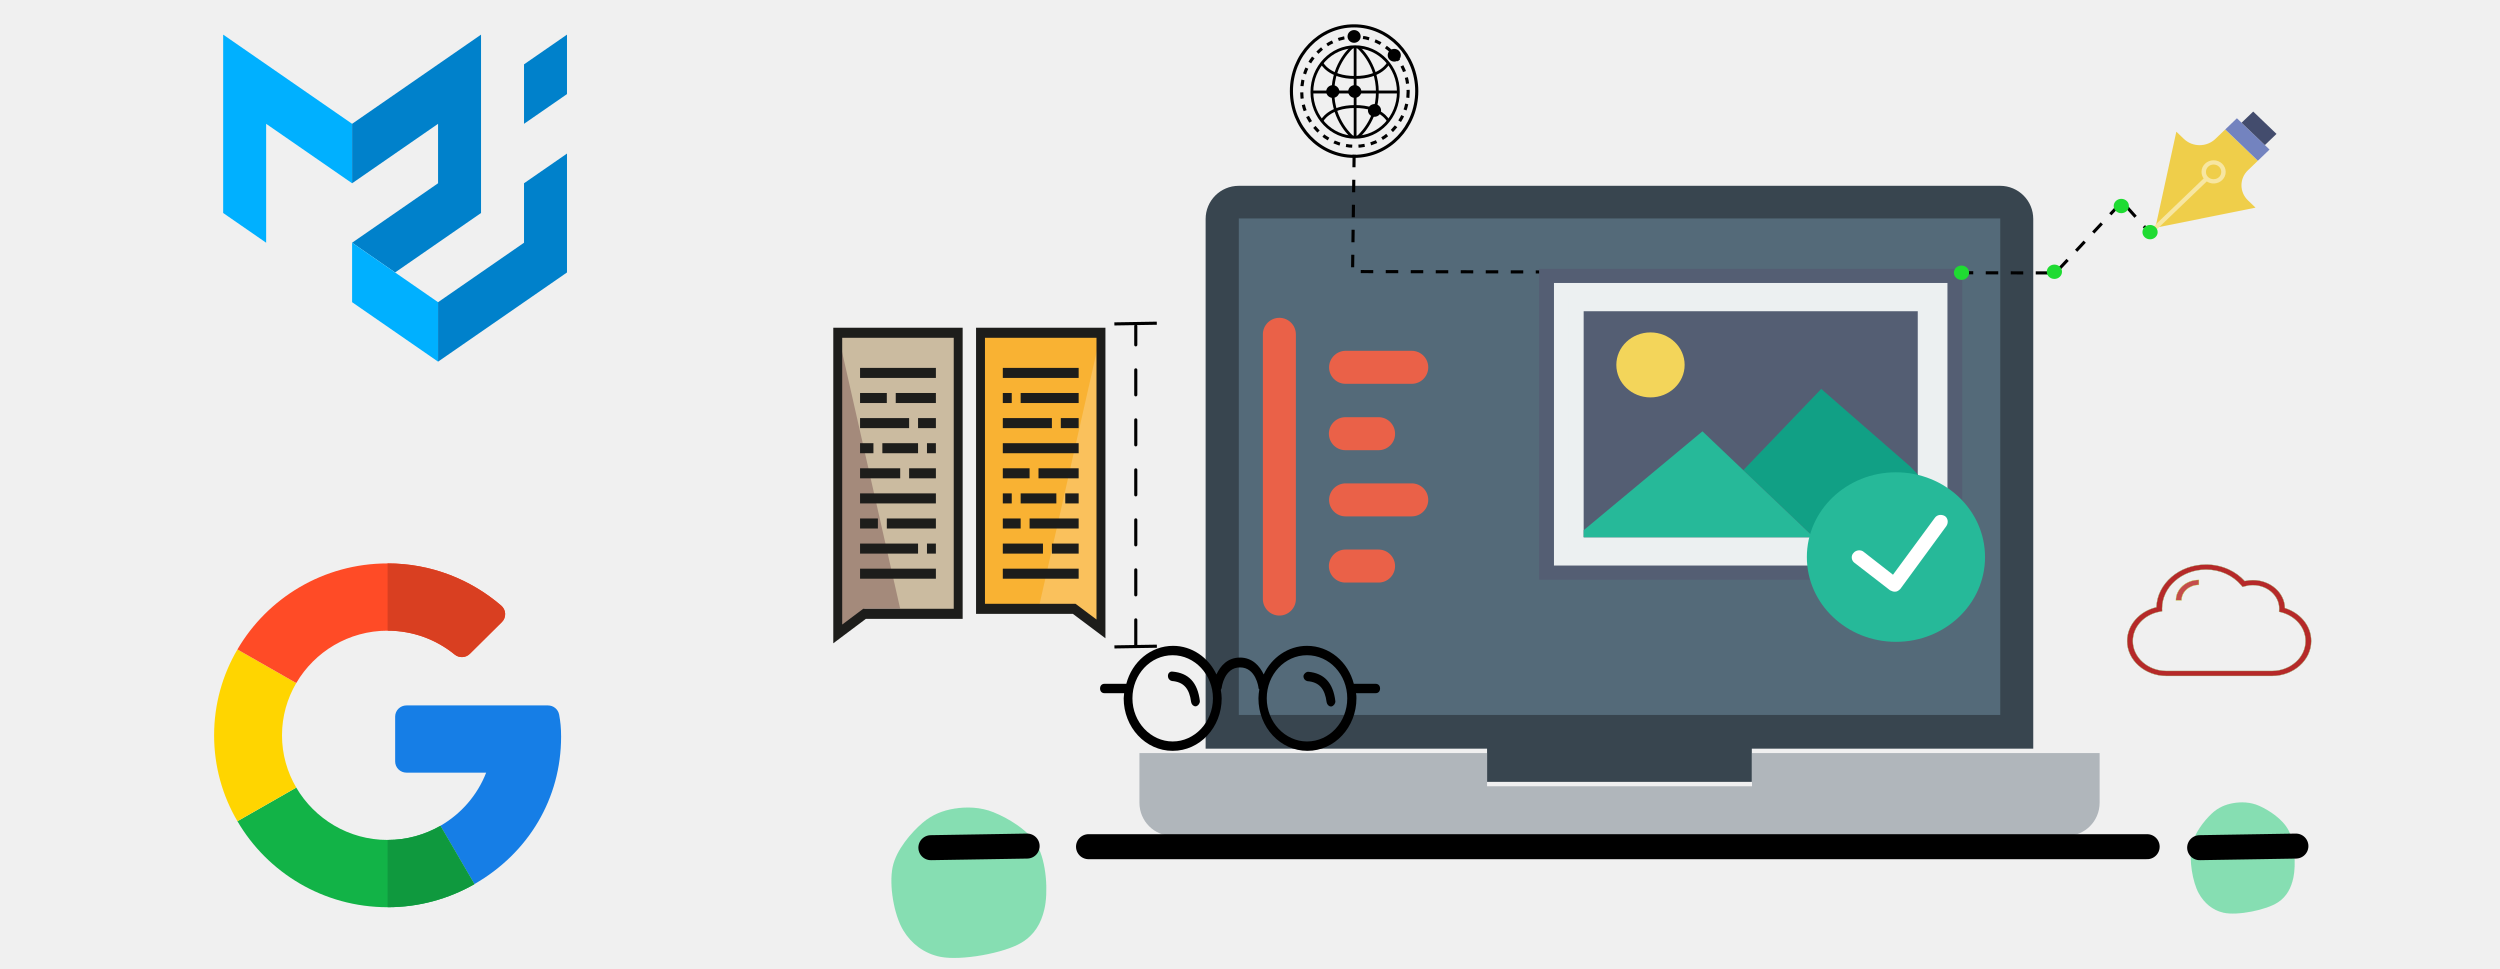
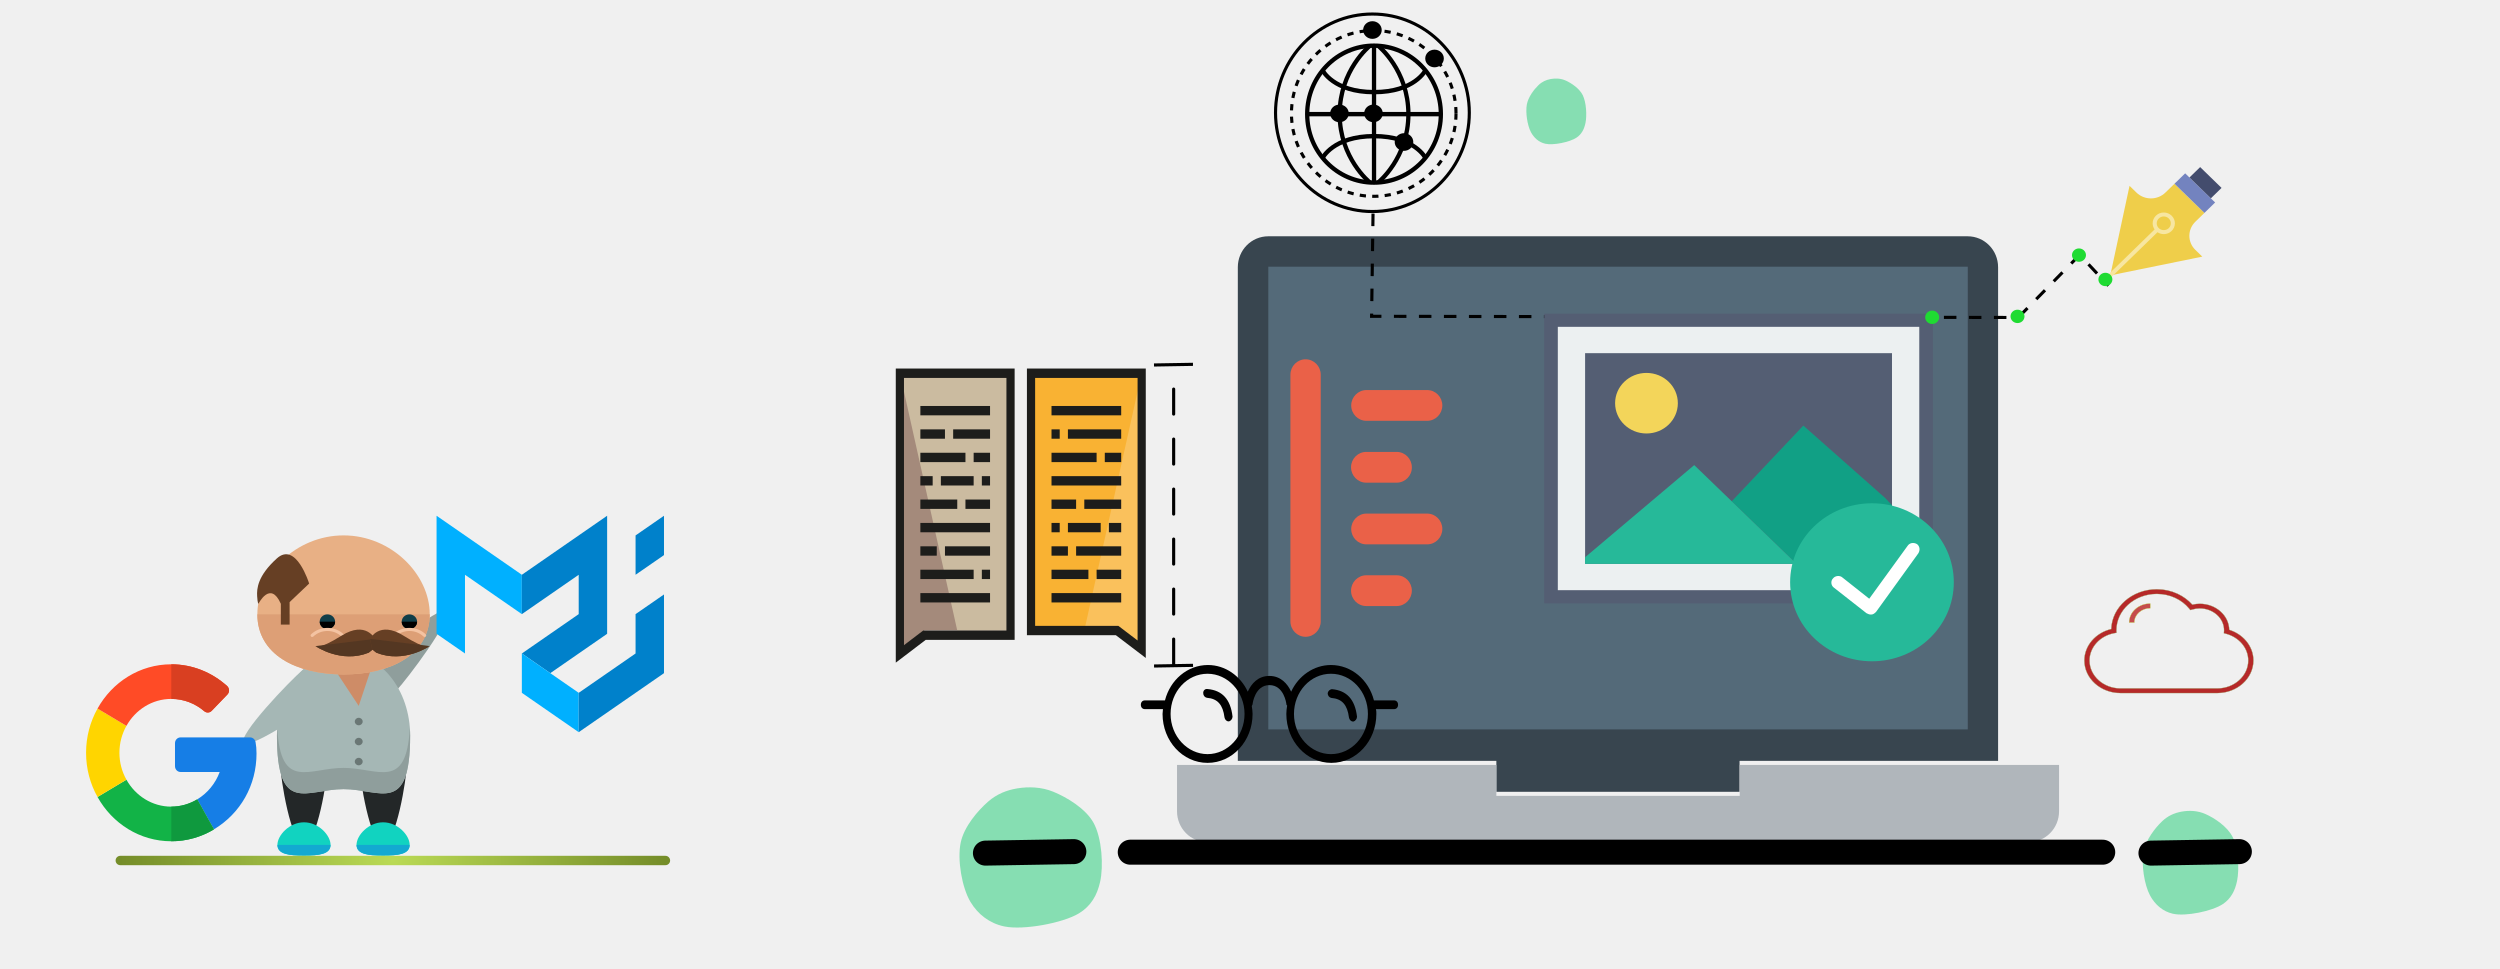
<svg xmlns="http://www.w3.org/2000/svg" width="800" height="310" viewBox="0 0 800 310">
-   <g id="Laptop" transform="matrix(1, 0, 0, 1, -96.28, 3.2)">
+   <defs>
+     <radialGradient gradientUnits="userSpaceOnUse" cx="125.716" cy="276.36" r="87.223" id="gradient-0" gradientTransform="matrix(1, 0, 0, 1, 0, -1)">
+       <stop offset="0" style="stop-color: #bada55" />
+       <stop offset="1" style="stop-color: #758d29" />
+     </radialGradient>
+     <path id="path-0" d="M 52.771 105.984 C 51.53 84.309 41.081 99.146 32.285 104.743 C 25.053 114.969 28.201 116.82 38.493 109.709 C 59.148 95.439 64.548 88.417 78.224 72.461 C 81.762 63.522 90.763 39.312 82.57 55.699 C 75.389 76.687 69.788 90.319 65.808 102.26 C 64.567 109.114 61.463 113.475 61.463 118.4 C 73.367 109.843 83.34 99.712 94.986 91.706 C 95.626 91.266 104.068 84.256 104.919 84.256 C 109.322 83.015 112.643 79.911 116.714 79.911 C 124.703 76.847 133.611 74.944 139.063 74.944 C 143.155 72.714 147.16 73.703 150.237 73.703 C 158.291 73.703 168.546 74.944 172.586 74.944 C 172.586 96.904 159.219 104.842 140.925 110.33 C 129.156 111.875 99.023 118.095 96.227 111.572 C 93.958 106.277 94.365 99.115 94.365 93.568 C 103.022 81.186 110.444 76.147 119.197 72.461 C 123.179 70.784 129.681 64.872 131.613 68.736 C 133.729 72.969 130.042 70.523 131.613 76.807 C 121.253 91.607 117.356 96.215 108.643 100.397 C 96.002 106.465 91.723 102.768 100.573 91.706 C 113.687 89.843 105.926 107.012 106.781 107.226 C 107.584 107.427 109.264 106.398 109.264 107.226 C 141.536 91.378 165.598 80.611 188.106 69.357 C 201.332 60.126 209.797 49.519 219.767 42.042 C 224.72 38.944 212.972 44.198 211.076 45.146 C 204.619 48.374 198.435 52.165 191.831 55.079 C 175.554 62.26 157.153 66.621 141.546 74.944 C 120.946 81.453 108.565 89.41 98.711 97.293 C 90.305 104.017 100.216 95.122 90.019 102.26 C 88.821 103.099 85.463 105.182 86.915 105.364 C 88.763 105.595 93.819 104.047 92.503 105.364 C 121.953 97.724 147.319 88.014 171.965 84.877 C 177.251 84.204 207.351 78.799 207.351 87.981 C 186.019 111.89 155.022 125.251 129.13 128.333 C 115.664 129.936 99.331 126.588 99.331 108.468 C 99.331 90.121 126.054 78.584 119.197 99.156 C 115.94 108.925 113.95 105.198 109.264 112.813 C 89.255 127.18 55.843 145.585 36.631 129.575 C 27.608 122.056 29.181 105.672 29.181 95.431 C 29.181 74.448 46.255 54.145 58.979 41.421 C 81.607 26.727 94.039 22.797 117.335 22.797 C 147.855 28.94 170.705 32.088 165.136 51.975 C 161 66.748 159.58 57.053 152.099 73.082 C 128.536 88.924 115.86 91.706 98.711 91.706 C 91.305 91.706 78.937 92.21 73.258 85.498 C 64.672 75.351 78.224 62.765 78.224 55.079 C 89.504 48.342 108.744 36.838 110.506 54.458 C 110.876 58.164 112.081 62.257 110.506 65.632 C 109.576 67.626 106.16 68.399 106.16 70.599 C 87.547 78.82 99.475 61.84 104.298 58.803 C 115.818 51.55 126.409 48.871 139.683 48.871 C 144.377 52.323 141.024 57.452 137.821 60.045 C 131.572 65.103 122.519 67.093 114.851 68.115 C 113.401 68.309 110.969 70.124 110.506 68.736 C 109.831 66.713 109.414 59.081 109.264 58.183 C 115.455 45.925 130.929 27.243 127.888 47.008 C 127.4 50.183 127.117 53.602 125.405 56.32 C 115.648 71.817 103.895 73.169 88.157 79.29 C 66.82 80.531 52.688 82.149 47.184 76.186 C 36.339 64.437 52.315 44.525 63.946 44.525 C 74.695 57.235 85.115 79.679 70.775 87.981 C 61.294 93.47 48.75 89.223 38.493 89.223 C 38.493 63.6 75.686 39.091 95.607 47.629 C 97.661 48.51 96.941 54.736 97.469 56.32 C 89.436 75.024 81.507 77.298 66.429 78.669 C 59.821 79.27 50.125 83.025 46.563 77.427 C 39.338 66.073 49.357 52.844 52.771 43.283 C 60.428 37.489 63.075 35.959 65.808 34.592 C 87.21 23.891 71.668 38.796 60.842 41.421 C 45.106 45.236 55.657 41.301 44.08 42.663 C 42.839 14.22 95.653 26.744 111.747 32.109 L 117.955 34.592 C 129.239 37.669 140.875 45.512 152.099 47.008 C 154.727 47.359 162.653 45.786 162.653 50.733" style="fill: none;" />
+   </defs>
+   <g id="Laptop" transform="matrix(0.918614, 0, 0, 0.931954, -46.7427, 23.17926)" style="">
    <path style="fill: #38454f" d="M 646.4 288.8 v 17.7 h 141.2 V 288.8 H 937.7 V 6.3 c 0 -9.8 -7.9 -17.7 -17.7 -17.7 H 514 c -9.8 0 -17.7 7.9 -17.7 17.7 V 288.8 H 646.4 z" transform="matrix(0.6,0,0,0.6,184.3,63.1)" />
    <polygon style="fill: #546a79" points="514,275.3 920.1,275.3 920.1,10.5 514,10.5" transform="matrix(0.6,0,0,0.6,184.3,60.4)" />
    <g transform="matrix(0.6,0,0,0.6,146.4,60.4)">
      <path style="fill: #ea6148" d="M 598.8 222.3 c -4.9 0 -8.8 -4 -8.8 -8.8 V 72.3 c 0 -4.9 4 -8.8 8.8 -8.8 c 4.9 0 8.8 4 8.8 8.8 v 141.2 C 607.6 218.4 603.6 222.3 598.8 222.3" />
      <path style="fill: #ea6148" d="M 669.4 98.7 h -35.3 c -4.9 0 -8.8 -4 -8.8 -8.8 s 4 -8.8 8.8 -8.8 h 35.3 c 4.9 0 8.8 4 8.8 8.8 S 674.3 98.7 669.4 98.7" />
      <path style="fill: #ea6148" d="M 651.7 134.1 h -17.7 c -4.9 0 -8.8 -4 -8.8 -8.8 c 0 -4.9 4 -8.8 8.8 -8.8 h 17.7 c 4.9 0 8.8 4 8.8 8.8 C 660.6 130.1 656.6 134.1 651.7 134.1" />
      <path style="fill: #ea6148" d="M 669.4 169.4 h -35.3 c -4.9 0 -8.8 -4 -8.8 -8.8 s 4 -8.8 8.8 -8.8 h 35.3 c 4.9 0 8.8 4 8.8 8.8 S 674.3 169.4 669.4 169.4" />
      <path style="fill: #ea6148" d="M 651.7 204.7 h -17.7 c -4.9 0 -8.8 -4 -8.8 -8.8 s 4 -8.8 8.8 -8.8 h 17.7 c 4.9 0 8.8 4 8.8 8.8 S 656.6 204.7 651.7 204.7" />
    </g>
    <path style="fill: #b0b6bb" d="M 787.7 211.3 v 17.7 H 646.4 V 211.3 H 461 v 26.5 c 0 9.8 7.9 17.7 17.7 17.7 h 476.7 c 9.8 0 17.7 -7.9 17.7 -17.7 V 211.3 H 787.7 z" transform="matrix(0.6,0,0,0.6,184.3,111)" />
  </g>
-   <g id="Glasses" transform="matrix(1, 0, 0, 1, -111, 1.92)">
+   <g id="Glasses" transform="matrix(0.918614, 0, 0, 0.931954, -60.2647, 21.98636)" style="">
    <path transform="matrix(1.4,0,0,1.5,-188.7,-114.4)" d="M 513.1 218.3 c -0.5 0 -1 0.4 -1.1 0.9 c 0 0.6 0.4 1 0.9 1.1 c 2.7 0.2 4 1.6 4.4 4.5 c 0.1 0.5 0.5 0.9 1 0.9 c 0 0 0.1 0 0.1 0 c 0.5 -0.1 0.9 -0.6 0.9 -1.1 C 518.8 220.6 516.7 218.6 513.1 218.3 z" />
    <path transform="matrix(1.4,0,0,1.5,-176.2,-114.3)" d="M 473.2 218.2 C 472.6 218.1 472.1 218.5 472.1 219.1 c 0 0.6 0.4 1 0.9 1.1 c 2.7 0.2 4 1.6 4.4 4.5 c 0.1 0.5 0.5 0.9 1 0.9 c 0 0 0.1 0 0.1 0 c 0.5 -0.1 0.9 -0.6 0.9 -1.1 C 478.9 220.5 476.8 218.5 473.2 218.2 z" />
    <path transform="matrix(1.4,0,0,1.5,-181.4,-115.5)" d="M 523.3 221.6 h -5 c -1.3 -4.7 -5.6 -8.1 -10.7 -8.1 c -4.3 0 -8.1 2.5 -9.9 6.1 c -0.9 -1.8 -2.6 -3.6 -5.4 -3.6 c -2.9 0 -4.5 1.8 -5.4 3.6 c -1.8 -3.6 -5.6 -6.1 -9.9 -6.1 c -5.1 0 -9.4 3.4 -10.7 8.1 H 461.3 c -0.6 0 -1 0.4 -1 1 s 0.4 1 1 1 h 4.5 c 0 0.4 -0.1 0.7 -0.1 1.1 c 0 6.2 5 11.2 11.2 11.2 c 6.2 0 11.2 -5 11.2 -11.2 c 0 -0.6 -0.1 -1.2 -0.2 -1.8 c 0.1 -0.1 0.1 -0.3 0.2 -0.4 c 0 -0.2 0.6 -4.4 4.2 -4.4 c 3.6 0 4.2 4.2 4.2 4.3 c 0 0.2 0.1 0.3 0.2 0.4 c -0.1 0.6 -0.2 1.2 -0.2 1.9 c 0 6.2 5 11.2 11.2 11.2 s 11.2 -5 11.2 -11.2 c 0 -0.4 0 -0.7 -0.1 -1.1 H 523.3 c 0.6 0 1 -0.4 1 -1 S 523.9 221.6 523.3 221.6 z M 476.9 233.9 c -5 0 -9.2 -4.1 -9.2 -9.2 s 4.1 -9.2 9.2 -9.2 c 5 0 9.2 4.1 9.2 9.2 S 481.9 233.9 476.9 233.9 z M 507.6 233.9 c -5 0 -9.2 -4.1 -9.2 -9.2 s 4.1 -9.2 9.2 -9.2 s 9.2 4.1 9.2 9.2 S 512.7 233.9 507.6 233.9 z" />
  </g>
-   <polyline style="stroke: rgb(0, 0, 0); fill: none; stroke-dasharray: 4;" points="433.319 49.525 433.319 49.525 432.822 86.904 657.72 87.343 679.076 64.542 689.083 75.761" />
-   <g id="Image" transform="matrix(1.484862, 0, 0, 1.507058, -439.738, -115.2388)" style="">
+   <polyline style="stroke: rgb(0, 0, 0); fill: none; stroke-dasharray: 4;" points="439.37 68.358 439.37 68.358 438.912 101.211 645.845 101.597 665.495 81.556 674.703 91.417" />
+   <g id="Image" transform="matrix(1.364016, 0, 0, 1.404509, -362.2482, -87.20029)" style="">
    <g transform="matrix(1.6,0,0,1.5,-400,-88.9)">
      <g>
        <rect x="643.4" y="149.3" style="fill: #ecf0f1" width="55" height="42" />
        <path style="fill: #545e73" d="M 699.4 192.3 H 642.4 v -44 h 57 V 192.3 z M 644.4 190.3 h 53 v -40 H 644.4 V 190.3 z" />
      </g>
      <g>
        <rect x="647.4" y="153.3" style="fill: #545e73" width="47" height="34" />
        <path style="fill: #ecf0f1" d="M 695.4 188.3 H 646.4 v -36 h 49 V 188.3 z M 648.4 186.3 h 45 v -32 H 648.4 V 186.3 z" />
      </g>
      <circle style="fill: #f3d55a" cx="657.4" cy="161.9" r="4.6" />
      <polygon style="fill: #11a085" points="693.4,177.4 692.4,176.3 680.4,165.3 669.9,176.8 675.4,182.3 679.4,186.3 693.4,186.3" />
      <polygon style="fill: #26b999" points="648.4,186.3 679.4,186.3 675.4,182.3 664.4,171.3 648.4,185.3" />
    </g>
    <g transform="matrix(1.6,0,0,1.5,-413.5,-100.6)">
      <circle style="fill: #26b999" cx="698.9" cy="196.9" r="12" />
      <path style="fill: #ffffff" d="M 705.5 191.1 c -0.5 -0.3 -1.1 -0.2 -1.4 0.3 l -5.6 8 l -3.9 -3.2 c -0.4 -0.4 -1.1 -0.3 -1.4 0.1 c -0.4 0.4 -0.3 1.1 0.1 1.4 l 4.8 3.9 c 0.2 0.1 0.4 0.2 0.6 0.2 c 0 0 0.1 0 0.1 0 c 0.3 0 0.5 -0.2 0.7 -0.4 l 6.2 -8.9 C 706 192 705.9 191.4 705.5 191.1 z" />
    </g>
  </g>
-   <g id="MUI" style="" transform="matrix(0.429787, 0, 0, 0.514943, 71.41247, 11.07878)">
-     <polygon fill="#00B0FF" points="0 110.848 0 0 96 55.424 96 92.373 32 55.424 32 129.323" />
-     <polygon fill="#0081CB" points="96 55.424 192 0 192 110.848 128 147.797 96 129.323 160 92.373 160 55.424 96 92.373" />
-     <polygon fill="#00B0FF" points="96 129.323 96 166.272 160 203.221 160 166.272" />
-     <path d="M160,203.221 L256,147.797 L256,73.899 L224,92.373 L224,129.323 L160,166.272 L160,203.221 Z M224,55.424 L224,18.475 L256,5.68434189e-14 L256,36.949 L224,55.424 Z" fill="#0081CB" />
-   </g>
-   <g id="Google" style="" transform="matrix(0.216871, 0, 0, 0.214881, 68.51393, 180.2926)">
-     <path style="fill:#167EE6;" d="M492.668,211.489l-208.84-0.01c-9.222,0-16.697,7.474-16.697,16.696v66.715 c0,9.22,7.475,16.696,16.696,16.696h117.606c-12.878,33.421-36.914,61.41-67.58,79.194L384,477.589 c80.442-46.523,128-128.152,128-219.53c0-13.011-0.959-22.312-2.877-32.785C507.665,217.317,500.757,211.489,492.668,211.489z" />
-     <path style="fill:#12B347;" d="M256,411.826c-57.554,0-107.798-31.446-134.783-77.979l-86.806,50.034 C78.586,460.443,161.34,512,256,512c46.437,0,90.254-12.503,128-34.292v-0.119l-50.147-86.81 C310.915,404.083,284.371,411.826,256,411.826z" />
-     <path style="fill:#0F993E;" d="M384,477.708v-0.119l-50.147-86.81c-22.938,13.303-49.48,21.047-77.853,21.047V512 C302.437,512,346.256,499.497,384,477.708z" />
-     <path style="fill:#FFD500;" d="M100.174,256c0-28.369,7.742-54.91,21.043-77.847l-86.806-50.034C12.502,165.746,0,209.444,0,256 s12.502,90.254,34.411,127.881l86.806-50.034C107.916,310.91,100.174,284.369,100.174,256z" />
-     <path style="fill:#FF4B26;" d="M256,100.174c37.531,0,72.005,13.336,98.932,35.519c6.643,5.472,16.298,5.077,22.383-1.008 l47.27-47.27c6.904-6.904,6.412-18.205-0.963-24.603C378.507,23.673,319.807,0,256,0C161.34,0,78.586,51.557,34.411,128.119 l86.806,50.034C148.202,131.62,198.446,100.174,256,100.174z" />
-     <path style="fill:#D93F21;" d="M354.932,135.693c6.643,5.472,16.299,5.077,22.383-1.008l47.27-47.27 c6.903-6.904,6.411-18.205-0.963-24.603C378.507,23.672,319.807,0,256,0v100.174C293.53,100.174,328.005,113.51,354.932,135.693z" />
-   </g>
-   <g id="world" transform="matrix(0.444597, 0, 0, 0.465175, 419.4132, 14.55438)" style="">
+   <g id="world" transform="matrix(0.687353, 0, 0, 0.704073, 417.6923, 13.99214)" style="">
    <path fill="none" stroke="#000000" stroke-width="2" stroke-miterlimit="10" d="M32.001,0.887c17.184,0,31.113,13.929,31.112,31.113 C63.114,49.185,49.184,63.115,32,63.113C14.815,63.114,0.887,49.185,0.888,32.001C0.885,14.816,14.815,0.887,32.001,0.887z" />
    <line fill="none" stroke="#000000" stroke-width="2" stroke-miterlimit="10" x1="32" y1="1" x2="32" y2="63" />
    <line fill="none" stroke="#000000" stroke-width="2" stroke-miterlimit="10" x1="63" y1="32" x2="1" y2="32" />
    <path fill="none" stroke="#000000" stroke-width="2" stroke-miterlimit="10" d="M30,1c0,0-14,11-14,31s14,31,14,31" />
    <path fill="none" stroke="#000000" stroke-width="2" stroke-miterlimit="10" d="M34,1c0,0,14,11,14,31S34,63,34,63" />
    <path fill="none" stroke="#000000" stroke-width="2" stroke-miterlimit="10" d="M8,12c0,0,5,10,24,10s24-10,24-10" />
    <path fill="none" stroke="#000000" stroke-width="2" stroke-miterlimit="10" d="M8,52c0,0,5-10,24-10s24,10,24,10" />
  </g>
-   <g id="cloud" style="" transform="matrix(0.115, 0, 0, 0.102025, 680.6985, 172.3624)">
+   <g id="cloud" style="" transform="matrix(0.105641, 0, 0, 0.095083, 667.0009, 180.8309)">
    <path d="M489.579,254.766c-12.942-16.932-30.829-29.887-50.839-36.933c-0.828-48.454-40.501-87.618-89.148-87.618 c-7.618,0-15.213,0.993-22.647,2.958c-12.102-15.076-27.37-27.615-44.441-36.457c-19.642-10.173-40.881-15.331-63.127-15.331 c-74.705,0-135.736,59.676-137.931,133.859C33.885,227.82,0,271.349,0,321.107c0,60.383,49.125,109.508,109.508,109.508h292.983 C462.875,430.615,512,381.49,512,321.107C512,296.896,504.246,273.956,489.579,254.766z M402.491,415.061H109.508 c-51.806,0-93.953-42.147-93.953-93.953c0-44.549,31.647-83.274,75.248-92.079l6.342-1.281l-0.106-6.47 c-0.008-0.465-0.036-0.923-0.069-1.38c-0.012-0.173-0.031-0.344-0.031-0.52c0-67.512,54.925-122.437,122.436-122.437 c39.135,0,75.005,18.162,98.411,49.828l3.349,4.53l5.348-1.769c7.542-2.494,15.317-3.759,23.108-3.759 c40.587,0,73.606,33.019,73.606,73.607c0,0.645-0.05,1.382-0.103,2.164c-0.034,0.505-0.067,1.011-0.093,1.518l-0.303,6.145 l5.911,1.709c19.171,5.544,36.435,17.369,48.61,33.297c12.577,16.453,19.224,36.127,19.224,56.895 C496.445,372.913,454.297,415.061,402.491,415.061z" style="fill: rgb(182, 41, 41); stroke: rgb(150, 166, 99);" />
    <path d="M135.62,193.401h15.555c0-26.66,21.69-48.35,48.351-48.35v-15.555C164.289,129.495,135.62,158.163,135.62,193.401z" style="stroke: rgb(186, 223, 65); fill: rgb(197, 76, 76);" />
  </g>
-   <g id="pen" transform="matrix(0.707742, 0, 0, 0.678924, 689.0114, 35.69938)" style="">
+   <g id="pen" transform="matrix(0.650142, 0, 0, 0.632726, 674.6371, 53.46719)" style="">
    <path style="fill:#EFCE4A;" d="M32.598,8.426l14.746,14.746l-4.47,4.47c-3.93,3.93-3.93,10.301,0,14.231l3.417,3.417L1,54.77 l9.479-45.29l3.417,3.417c3.93,3.93,10.301,3.93,14.231,0L32.598,8.426z" />
    <rect x="32.177" y="9.442" transform="matrix(-0.7071 -0.7071 0.7071 -0.7071 63.4196 52.6008)" style="fill:#7383BF;" width="20.853" height="7.448" />
    <rect x="40.422" y="4.176" transform="matrix(-0.7071 -0.7071 0.7071 -0.7071 76.1336 47.3345)" style="fill:#434C6D;" width="14.895" height="7.448" />
    <path style="fill:#F7E6A1;" d="M31.198,24.571c-1.033-1.033-2.406-1.602-3.867-1.602s-2.834,0.568-3.867,1.602 c-1.033,1.033-1.602,2.406-1.602,3.867c0,1.121,0.341,2.186,0.964,3.09L0.293,54.063c-0.391,0.391-0.391,1.023,0,1.414 C0.488,55.672,0.744,55.77,1,55.77s0.512-0.098,0.707-0.293l22.534-22.534c0.904,0.623,1.97,0.964,3.091,0.964 c1.46,0,2.834-0.568,3.867-1.602c1.033-1.033,1.602-2.406,1.602-3.866C32.8,26.978,32.231,25.605,31.198,24.571z M29.784,30.891 c-1.311,1.311-3.595,1.311-4.905,0c-1.352-1.353-1.352-3.553,0-4.905c0.655-0.655,1.526-1.016,2.453-1.016s1.797,0.36,2.453,1.016 C31.136,27.338,31.136,29.538,29.784,30.891z" />
  </g>
-   <ellipse style="stroke: rgb(1, 1, 1); fill-rule: evenodd; fill: none; stroke-dasharray: 2px;" cx="433.581" cy="29.293" rx="17.03" ry="17.525" />
-   <ellipse style="stroke: rgb(0, 0, 0);" cx="426.488" cy="29.288" rx="1.6" ry="1.536" />
-   <ellipse style="stroke: rgb(0, 0, 0);" cx="433.526" cy="29.277" rx="1.6" ry="1.536" />
-   <ellipse style="stroke: rgb(0, 0, 0);" cx="439.844" cy="35.335" rx="1.6" ry="1.536" />
-   <ellipse style="stroke: rgb(0, 0, 0);" cx="446.165" cy="17.675" rx="1.6" ry="1.536" />
-   <ellipse style="stroke: rgb(0, 0, 0);" cx="433.309" cy="11.659" rx="1.6" ry="1.536" />
-   <ellipse style="fill: none; stroke: rgb(0, 0, 0);" cx="433.309" cy="29.153" rx="20.054" ry="20.877" />
-   <ellipse style="fill: rgb(31, 219, 50);" cx="678.819" cy="65.925" rx="2.435" ry="2.296" />
-   <ellipse style="fill: rgb(31, 219, 50);" cx="688.017" cy="74.284" rx="2.435" ry="2.296" />
-   <ellipse style="fill: rgb(31, 219, 50);" cx="657.406" cy="86.964" rx="2.435" ry="2.296" />
-   <ellipse style="fill: rgb(31, 219, 50);" cx="627.679" cy="87.274" rx="2.435" ry="2.296" />
-   <path stroke-width="0" d="M 305.416 258.756 C 309.253 258.134 313.721 258.24 317.837 259.885 C 322.574 261.779 329.186 265.665 331.951 270.612 C 334.879 275.85 335.466 285.519 334.21 290.937 C 333.161 295.457 331.069 299.138 326.87 301.664 C 321.299 305.017 307.518 307.518 300.9 306.181 C 295.679 305.127 291.614 301.966 289.044 297.712 C 286.091 292.826 284.41 283.279 285.656 277.387 C 286.812 271.923 291.609 266.394 295.254 263.273 C 298.325 260.643 301.752 259.35 305.416 258.756 Z" style="stroke-width: 2px; fill-opacity: 0.56; fill: rgb(52, 209, 131);" />
-   <path stroke-width="0" d="M 714.566 257.012 C 717.141 256.552 720.14 256.63 722.902 257.846 C 726.081 259.247 730.518 262.12 732.374 265.778 C 734.339 269.651 734.733 276.8 733.89 280.806 C 733.186 284.148 731.782 286.87 728.964 288.737 C 725.225 291.217 715.977 293.066 711.535 292.077 C 708.031 291.298 705.303 288.961 703.578 285.815 C 701.596 282.203 700.468 275.144 701.304 270.787 C 702.08 266.747 705.3 262.659 707.746 260.351 C 709.807 258.407 712.107 257.451 714.566 257.012 Z" style="stroke-width: 2px; fill-opacity: 0.56; fill: rgb(52, 209, 131);" />
-   <line style="stroke: rgb(0, 0, 0); fill: none; stroke-width: 8px; stroke-linecap: round;" x1="348.324" y1="270.94" x2="687.093" y2="270.94" />
-   <line style="fill: rgb(216, 216, 216); stroke: rgb(0, 0, 0); stroke-width: 8px; stroke-linecap: round;" x1="703.887" y1="271.257" x2="734.691" y2="270.743" />
-   <line style="fill: rgb(216, 216, 216); stroke: rgb(0, 0, 0); stroke-width: 8px; stroke-linecap: round;" x1="297.878" y1="271.257" x2="328.682" y2="270.743" />
-   <line style="fill: rgb(216, 216, 216); stroke: rgb(0, 0, 0); stroke-dasharray: 8px; stroke-linecap: round;" x1="363.447" y1="206.354" x2="363.447" y2="104.321" />
-   <line style="fill: rgb(216, 216, 216); stroke: rgb(0, 0, 0);" x1="356.617" y1="207.011" x2="370.198" y2="206.783" />
-   <line style="fill: rgb(216, 216, 216); stroke: rgb(0, 0, 0);" x1="356.617" y1="207.011" x2="370.198" y2="206.783" transform="matrix(1, 0, 0, 1, -0.020768, -103.3594)" />
-   <g id="XMLID_1396_" transform="matrix(0.178416, 0, 0, 0.200732, 265.3159, 104.8771)" style="">
+   <ellipse style="stroke: rgb(1, 1, 1); fill-rule: evenodd; fill: none; stroke-dasharray: 2px;" cx="439.595" cy="36.299" rx="26.329" ry="26.525" />
+   <ellipse style="stroke: rgb(0, 0, 0);" cx="428.629" cy="36.292" rx="2.474" ry="2.325" />
+   <ellipse style="stroke: rgb(0, 0, 0);" cx="439.51" cy="36.277" rx="2.474" ry="2.325" />
+   <ellipse style="stroke: rgb(0, 0, 0);" cx="449.279" cy="45.445" rx="2.474" ry="2.325" />
+   <ellipse style="stroke: rgb(0, 0, 0);" cx="459.05" cy="18.715" rx="2.474" ry="2.325" />
+   <ellipse style="stroke: rgb(0, 0, 0);" cx="439.174" cy="9.61" rx="2.474" ry="2.325" />
+   <ellipse style="fill: none; stroke: rgb(0, 0, 0);" cx="439.174" cy="36.088" rx="31.004" ry="31.598" />
+   <ellipse style="fill: rgb(31, 219, 50);" cx="665.274" cy="81.636" rx="2.237" ry="2.14" />
+   <ellipse style="fill: rgb(31, 219, 50);" cx="673.724" cy="89.426" rx="2.237" ry="2.14" />
+   <ellipse style="fill: rgb(31, 219, 50);" cx="645.604" cy="101.243" rx="2.237" ry="2.14" />
+   <ellipse style="fill: rgb(31, 219, 50);" cx="618.296" cy="101.532" rx="2.237" ry="2.14" />
+   <path stroke-width="0" d="M 325.573 252.275 C 329.097 251.695 333.202 251.794 336.983 253.327 C 341.334 255.092 347.408 258.714 349.948 263.324 C 352.638 268.206 353.177 277.217 352.023 282.266 C 351.06 286.479 349.138 289.909 345.281 292.263 C 340.163 295.388 327.504 297.719 321.424 296.473 C 316.628 295.491 312.894 292.545 310.533 288.58 C 307.82 284.027 306.276 275.129 307.421 269.638 C 308.483 264.546 312.889 259.393 316.238 256.485 C 319.059 254.034 322.207 252.829 325.573 252.275 Z" style="stroke-width: 2px; fill-opacity: 0.56; fill: rgb(52, 209, 131);" />
+   <path stroke-width="0" d="M 698.112 259.72 C 700.477 259.292 703.232 259.364 705.77 260.498 C 708.69 261.803 712.766 264.481 714.471 267.89 C 716.276 271.499 716.638 278.162 715.863 281.895 C 715.217 285.01 713.927 287.547 711.338 289.287 C 707.904 291.598 699.408 293.321 695.328 292.399 C 692.109 291.673 689.603 289.495 688.018 286.563 C 686.198 283.197 685.161 276.619 685.929 272.558 C 686.642 268.793 689.6 264.983 691.847 262.832 C 693.74 261.02 695.853 260.13 698.112 259.72 Z" style="stroke-width: 2px; fill-opacity: 0.56; fill: rgb(52, 209, 131);" />
+   <line style="stroke: rgb(0, 0, 0); fill: none; stroke-width: 8px; stroke-linecap: round;" x1="361.677" y1="272.701" x2="672.875" y2="272.701" />
+   <line style="fill: rgb(216, 216, 216); stroke: rgb(0, 0, 0); stroke-width: 8px; stroke-linecap: round;" x1="688.302" y1="272.996" x2="716.599" y2="272.517" />
+   <line style="fill: rgb(216, 216, 216); stroke: rgb(0, 0, 0); stroke-width: 8px; stroke-linecap: round;" x1="315.336" y1="272.996" x2="343.633" y2="272.517" />
+   <line style="fill: rgb(216, 216, 216); stroke: rgb(0, 0, 0); stroke-dasharray: 8px; stroke-linecap: round;" x1="375.569" y1="212.509" x2="375.569" y2="117.419" />
+   <line style="fill: rgb(216, 216, 216); stroke: rgb(0, 0, 0);" x1="369.295" y1="213.122" x2="381.771" y2="212.909" />
+   <line style="fill: rgb(216, 216, 216); stroke: rgb(0, 0, 0);" x1="369.276" y1="116.796" x2="381.752" y2="116.583" />
+   <g id="XMLID_1396_" transform="matrix(0.163896, 0, 0, 0.187073, 285.4245, 117.9377)" style="">
    <g id="XMLID_1445_">
      <polygon style="fill:#FAC15C;" points="487.582,480.106 439.571,448.099 271.534,448.099 271.534,8.002 487.582,8.002 &#09;&#09;" />
    </g>
    <g id="XMLID_1444_">
      <polygon style="fill:#F9B233;" points="487.582,8.002 375.557,448.099 271.534,448.099 271.534,8.002 &#09;&#09;" />
    </g>
    <g id="XMLID_1443_">
      <polygon style="fill:#A48A7B;" points="15.478,480.106 63.488,448.099 231.525,448.099 231.525,8.002 15.478,8.002 &#09;&#09;" />
    </g>
    <g id="XMLID_1442_">
      <polygon style="fill:#CBBBA0;" points="15.478,8.002 127.503,448.099 231.525,448.099 231.525,8.002 &#09;&#09;" />
    </g>
    <g id="XMLID_1441_">
      <path style="fill:#1D1D1B;" d="M7.476,503.06V0h232.051v464.103H65.908L7.476,503.06z M23.48,16.004v457.151l37.582-25.057 h162.461V16.004H23.48z" />
    </g>
    <g id="XMLID_1440_">
      <path style="fill:#1D1D1B;" d="M495.583,495.058L437.151,456.1H263.533V0h232.051L495.583,495.058L495.583,495.058z M279.537,440.097h162.461l37.582,25.057V16.004H279.537V440.097z" />
    </g>
    <g id="XMLID_1439_">
      <rect x="55.487" y="64.014" style="fill:#1D1D1B;" width="136.029" height="16.004" />
    </g>
    <g id="XMLID_1438_">
      <rect x="55.487" y="104.023" style="fill:#1D1D1B;" width="48.011" height="16.004" />
    </g>
    <g id="XMLID_1437_">
      <rect x="119.501" y="104.023" style="fill:#1D1D1B;" width="72.016" height="16.004" />
    </g>
    <g id="XMLID_1436_">
      <rect x="55.487" y="144.032" style="fill:#1D1D1B;" width="88.02" height="16.004" />
    </g>
    <g id="XMLID_1434_">
      <rect x="159.509" y="144.032" style="fill:#1D1D1B;" width="32.007" height="16.004" />
    </g>
    <g id="XMLID_1433_">
      <rect x="55.487" y="184.04" style="fill:#1D1D1B;" width="24.005" height="16.004" />
    </g>
    <g id="XMLID_1432_">
      <rect x="95.496" y="184.04" style="fill:#1D1D1B;" width="64.014" height="16.004" />
    </g>
    <g id="XMLID_1430_">
      <rect x="175.513" y="184.04" style="fill:#1D1D1B;" width="16.003" height="16.004" />
    </g>
    <g id="XMLID_1427_">
      <rect x="55.487" y="224.049" style="fill:#1D1D1B;" width="72.016" height="16.004" />
    </g>
    <g id="XMLID_1426_">
      <rect x="143.506" y="224.049" style="fill:#1D1D1B;" width="48.01" height="16.004" />
    </g>
    <g id="XMLID_1425_">
      <rect x="55.487" y="264.058" style="fill:#1D1D1B;" width="136.029" height="16.004" />
    </g>
    <g id="XMLID_1424_">
      <rect x="55.487" y="304.067" style="fill:#1D1D1B;" width="32.007" height="16.004" />
    </g>
    <g id="XMLID_1423_">
      <rect x="103.498" y="304.067" style="fill:#1D1D1B;" width="88.019" height="16.004" />
    </g>
    <g id="XMLID_1422_">
      <rect x="55.487" y="344.076" style="fill:#1D1D1B;" width="104.022" height="16.004" />
    </g>
    <g id="XMLID_1421_">
      <rect x="175.513" y="344.076" style="fill:#1D1D1B;" width="16.003" height="16.004" />
    </g>
    <g id="XMLID_1420_">
      <rect x="55.487" y="384.085" style="fill:#1D1D1B;" width="136.029" height="16.004" />
    </g>
    <g id="XMLID_1419_">
      <rect x="311.543" y="384.085" style="fill:#1D1D1B;" width="136.029" height="16.004" />
    </g>
    <g id="XMLID_1418_">
      <rect x="399.562" y="344.076" style="fill:#1D1D1B;" width="48.011" height="16.004" />
    </g>
    <g id="XMLID_1417_">
      <rect x="311.543" y="344.076" style="fill:#1D1D1B;" width="72.016" height="16.004" />
    </g>
    <g id="XMLID_1415_">
      <rect x="359.553" y="304.067" style="fill:#1D1D1B;" width="88.02" height="16.004" />
    </g>
    <g id="XMLID_1413_">
      <rect x="311.543" y="304.067" style="fill:#1D1D1B;" width="32.007" height="16.004" />
    </g>
    <g id="XMLID_1410_">
      <rect x="423.568" y="264.058" style="fill:#1D1D1B;" width="24.005" height="16.004" />
    </g>
    <g id="XMLID_1409_">
      <rect x="343.55" y="264.058" style="fill:#1D1D1B;" width="64.014" height="16.004" />
    </g>
    <g id="XMLID_1408_">
      <rect x="311.543" y="264.058" style="fill:#1D1D1B;" width="16.003" height="16.004" />
    </g>
    <g id="XMLID_1406_">
      <rect x="375.557" y="224.049" style="fill:#1D1D1B;" width="72.016" height="16.004" />
    </g>
    <g id="XMLID_1405_">
      <rect x="311.544" y="224.049" style="fill:#1D1D1B;" width="48.01" height="16.004" />
    </g>
    <g id="XMLID_1404_">
      <rect x="311.543" y="184.04" style="fill:#1D1D1B;" width="136.029" height="16.004" />
    </g>
    <g id="XMLID_1403_">
      <rect x="415.566" y="144.032" style="fill:#1D1D1B;" width="32.007" height="16.004" />
    </g>
    <g id="XMLID_1402_">
      <rect x="311.543" y="144.032" style="fill:#1D1D1B;" width="88.019" height="16.004" />
    </g>
    <g id="XMLID_1401_">
      <rect x="343.55" y="104.023" style="fill:#1D1D1B;" width="104.022" height="16.004" />
    </g>
    <g id="XMLID_1400_">
      <rect x="311.543" y="104.023" style="fill:#1D1D1B;" width="16.003" height="16.004" />
    </g>
    <g id="XMLID_1397_">
      <rect x="311.543" y="64.014" style="fill:#1D1D1B;" width="136.029" height="16.004" />
    </g>
  </g>
  <g transform="matrix(0.178416, 0, 0, 0.200732, 265.3159, 105.6042)" style="" />
  <g transform="matrix(0.178416, 0, 0, 0.200732, 265.3159, 105.6042)" style="" />
  <g transform="matrix(0.178416, 0, 0, 0.200732, 265.3159, 105.6042)" style="" />
  <g transform="matrix(0.178416, 0, 0, 0.200732, 265.3159, 105.6042)" style="" />
  <g transform="matrix(0.178416, 0, 0, 0.200732, 265.3159, 105.6042)" style="" />
  <g transform="matrix(0.178416, 0, 0, 0.200732, 265.3159, 105.6042)" style="" />
  <g transform="matrix(0.178416, 0, 0, 0.200732, 265.3159, 105.6042)" style="" />
  <g transform="matrix(0.178416, 0, 0, 0.200732, 265.3159, 105.6042)" style="" />
  <g transform="matrix(0.178416, 0, 0, 0.200732, 265.3159, 105.6042)" style="" />
  <g transform="matrix(0.178416, 0, 0, 0.200732, 265.3159, 105.6042)" style="" />
  <g transform="matrix(0.178416, 0, 0, 0.200732, 265.3159, 105.6042)" style="" />
  <g transform="matrix(0.178416, 0, 0, 0.200732, 265.3159, 105.6042)" style="" />
  <g transform="matrix(0.178416, 0, 0, 0.200732, 265.3159, 105.6042)" style="" />
  <g transform="matrix(0.178416, 0, 0, 0.200732, 265.3159, 105.6042)" style="" />
  <g transform="matrix(0.178416, 0, 0, 0.200732, 265.3159, 105.6042)" style="" />
+   <path style="fill: rgb(143, 158, 156);" d="M 116.394 223.784 C 118.807 225.822 123.518 224.528 126.923 220.894 C 130.323 217.26 145.107 197.719 142.701 195.678 C 140.285 193.643 121.587 209.884 118.187 213.518 C 114.787 217.148 113.983 221.744 116.394 223.784 Z" />
+   <g transform="matrix(0.213893, 0, 0, 0.203254, 56.48028, 171.3244)" style="">
+     <path style="fill:#232728;" d="M226.069,361.913c0,19.503-15.817,124.668-35.336,124.668c-19.495,0-35.304-105.173-35.304-124.668 c0-19.495,15.817-35.32,35.304-35.32C210.253,326.593,226.069,342.418,226.069,361.913z" />
+     <path style="fill:#232728;" d="M344.42,361.913c0,19.503-15.817,124.668-35.336,124.668c-19.495,0-35.304-105.173-35.304-124.668 c0-19.495,15.817-35.32,35.304-35.32C328.603,326.593,344.42,342.418,344.42,361.913z" />
+   </g>
+   <path style="fill: rgb(165, 183, 181);" d="M 131.247 235.399 C 131.247 261.076 121.706 252.525 109.935 252.525 C 98.164 252.525 88.622 261.076 88.622 235.399 C 88.622 220.718 98.168 208.818 109.935 208.818 C 121.705 208.819 131.247 220.72 131.247 235.399 Z" />
+   <path style="fill: rgb(143, 158, 156);" d="M 109.935 245.723 C 98.894 245.723 89.813 253.244 88.729 232.987 C 88.657 233.689 88.622 234.49 88.622 235.401 C 88.622 261.078 98.164 252.527 109.935 252.527 C 121.706 252.527 131.247 261.078 131.247 235.401 C 131.247 234.492 131.212 233.691 131.14 232.987 C 130.055 253.244 120.978 245.723 109.935 245.723 Z" />
+   <path style="fill: rgb(17, 211, 192);" d="M 105.778 270.354 C 105.778 273.39 101.97 273.79 97.276 273.79 C 92.586 273.79 88.776 273.391 88.776 270.354 C 88.776 267.317 92.586 263.137 97.276 263.137 C 101.97 263.139 105.778 267.317 105.778 270.354 Z" />
+   <path style="fill: rgb(19, 169, 209);" d="M 105.778 270.354 C 105.778 273.39 101.97 273.79 97.276 273.79 C 92.586 273.79 88.776 273.391 88.776 270.354" />
+   <path style="fill: rgb(17, 211, 192);" d="M 131.092 270.354 C 131.092 273.39 127.288 273.79 122.594 273.79 C 117.902 273.79 114.094 273.391 114.094 270.354 C 114.094 267.317 117.902 263.137 122.594 263.137 C 127.288 263.139 131.092 267.317 131.092 270.354 Z" />
+   <path style="fill: rgb(19, 169, 209);" d="M 131.092 270.354 C 131.092 273.39 127.288 273.79 122.594 273.79 C 117.902 273.79 114.094 273.391 114.094 270.354" />
+   <path style="fill: rgb(165, 183, 181);" d="M 107.586 212.742 C 109.73 215.034 108.369 219.511 104.545 222.747 C 100.72 225.977 80.155 240.028 78.009 237.74 C 75.867 235.444 92.96 217.676 96.781 214.445 C 100.602 211.215 105.439 210.451 107.586 212.742 Z" />
+   <polygon style="fill: rgb(206, 140, 103);" points="105.945 212.483 114.79 225.892 119.45 211.916" />
+   <path style="fill: rgb(232, 176, 133);" d="M 137.517 196.581 C 137.517 209.388 125.165 215.825 109.938 215.825 C 94.706 215.825 82.352 209.388 82.352 196.581 C 82.352 183.771 94.705 171.325 109.938 171.325 C 125.165 171.325 137.517 183.771 137.517 196.581 Z" />
+   <path style="fill: rgb(221, 159, 118);" d="M 137.517 196.581 C 137.517 209.388 125.165 215.825 109.938 215.825 C 94.706 215.825 82.352 209.388 82.352 196.581" />
+   <circle style="fill: rgb(17, 62, 73);" cx="225.754" cy="135.877" r="11.532" transform="matrix(0.213893, 0, 0, 0.203254, 56.48028, 171.3244)" />
+   <path d="M 107.241 198.943 C 107.241 200.241 106.135 201.288 104.772 201.288 C 103.409 201.288 102.307 200.241 102.307 198.943" style="" />
+   <path style="fill: rgb(244, 195, 162);" d="M 109.64 203.832 C 109.508 203.832 109.373 203.787 109.271 203.686 C 108.066 202.543 106.467 201.914 104.769 201.914 L 104.767 201.914 C 103.069 201.914 101.473 202.545 100.275 203.685 C 100.071 203.878 99.743 203.883 99.541 203.686 C 99.337 203.499 99.33 203.187 99.534 202.991 C 100.933 201.661 102.789 200.926 104.766 200.926 L 104.769 200.926 C 106.75 200.926 108.609 201.656 110.01 202.988 C 110.211 203.179 110.211 203.497 110.01 203.686 C 109.909 203.786 109.778 203.832 109.64 203.832 Z" />
+   <circle style="fill: rgb(17, 62, 73);" cx="348.437" cy="135.877" r="11.532" transform="matrix(0.213893, 0, 0, 0.203254, 56.48028, 171.3244)" />
+   <path d="M 128.542 198.943 C 128.542 200.241 129.643 201.288 131.01 201.288 C 132.373 201.288 133.475 200.241 133.475 198.943" style="" />
+   <path style="fill: rgb(244, 195, 162);" d="M 126.142 203.832 C 126.271 203.832 126.405 203.787 126.508 203.686 C 127.713 202.543 129.312 201.914 131.01 201.914 L 131.013 201.914 C 132.712 201.914 134.31 202.545 135.508 203.685 C 135.709 203.878 136.037 203.883 136.243 203.686 C 136.447 203.499 136.45 203.187 136.246 202.991 C 134.855 201.661 132.991 200.926 131.015 200.926 L 131.012 200.926 C 129.033 200.926 127.175 201.656 125.77 202.988 C 125.573 203.179 125.573 203.497 125.77 203.686 C 125.873 203.786 126.004 203.832 126.142 203.832 Z" />
+   <path style="fill: rgb(102, 63, 36);" d="M 119.983 204.433 C 119.983 204.433 117.1 198.538 109.348 203.381 C 101.596 208.224 100.931 206.748 100.931 206.748 C 100.931 206.748 109.126 212.436 117.99 208.858 L 119.319 207.801 L 119.983 204.433 Z" />
+   <path style="fill: rgb(84, 55, 34);" d="M 100.929 206.746 C 100.929 206.746 109.124 212.434 117.988 208.856 L 119.317 207.799 L 119.983 204.431" />
+   <path style="fill: rgb(102, 63, 36);" d="M 118.426 204.433 C 118.426 204.433 121.305 198.538 129.059 203.381 C 136.812 208.224 137.476 206.748 137.476 206.748 C 137.476 206.748 129.283 212.436 120.421 208.858 L 119.088 207.801 L 118.426 204.433 Z" />
+   <path style="fill: rgb(84, 55, 34);" d="M 137.476 206.746 C 137.476 206.746 129.283 212.434 120.421 208.856 L 119.088 207.799 L 118.426 204.431" />
+   <path style="fill: rgb(102, 63, 36);" d="M 82.708 193.206 C 82.708 193.206 86.499 185.601 89.868 193.206 L 89.868 199.878 L 92.677 199.878 L 92.677 192.673 L 98.926 186.736 C 98.926 186.736 94.749 173.109 88.571 178.712 C 82.393 184.316 82.147 188.403 82.288 190.805 C 82.43 193.206 82.708 193.206 82.708 193.206 Z" />
+   <g transform="matrix(0.213893, 0, 0, 0.203254, 56.48028, 171.3244)" style="">
+     <circle style="fill:#6A7775;" cx="272.622" cy="293.085" r="5.908" />
+     <circle style="fill:#6A7775;" cx="272.622" cy="324.592" r="5.908" />
+     <circle style="fill:#6A7775;" cx="272.622" cy="356.1" r="5.908" />
+   </g>
+   <g transform="matrix(0.213893, 0, 0, 0.203254, -20.49901, 106.1403)" style="" />
+   <g transform="matrix(0.213893, 0, 0, 0.203254, -20.49901, 106.1403)" style="" />
+   <g transform="matrix(0.213893, 0, 0, 0.203254, -20.49901, 106.1403)" style="" />
+   <g transform="matrix(0.213893, 0, 0, 0.203254, -20.49901, 106.1403)" style="" />
+   <g transform="matrix(0.213893, 0, 0, 0.203254, -20.49901, 106.1403)" style="" />
+   <g transform="matrix(0.213893, 0, 0, 0.203254, -20.49901, 106.1403)" style="" />
+   <g transform="matrix(0.213893, 0, 0, 0.203254, -20.49901, 106.1403)" style="" />
+   <g transform="matrix(0.213893, 0, 0, 0.203254, -20.49901, 106.1403)" style="" />
+   <g transform="matrix(0.213893, 0, 0, 0.203254, -20.49901, 106.1403)" style="" />
+   <g transform="matrix(0.213893, 0, 0, 0.203254, -20.49901, 106.1403)" style="" />
+   <g transform="matrix(0.213893, 0, 0, 0.203254, -20.49901, 106.1403)" style="" />
+   <g transform="matrix(0.213893, 0, 0, 0.203254, -20.49901, 106.1403)" style="" />
+   <g transform="matrix(0.213893, 0, 0, 0.203254, -20.49901, 106.1403)" style="" />
+   <g transform="matrix(0.213893, 0, 0, 0.203254, -20.49901, 106.1403)" style="" />
+   <g transform="matrix(0.213893, 0, 0, 0.203254, -20.49901, 106.1403)" style="" />
+   <line style="fill: rgb(216, 216, 216); stroke-width: 3px; stroke-linecap: round; stroke: url(#gradient-0);" x1="38.493" y1="275.36" x2="212.938" y2="275.36" />
+   <g id="Google" style="" transform="matrix(0.106533, 0, 0, 0.110606, 27.54109, 212.5743)">
+     <path style="fill:#167EE6;" d="M492.668,211.489l-208.84-0.01c-9.222,0-16.697,7.474-16.697,16.696v66.715 c0,9.22,7.475,16.696,16.696,16.696h117.606c-12.878,33.421-36.914,61.41-67.58,79.194L384,477.589 c80.442-46.523,128-128.152,128-219.53c0-13.011-0.959-22.312-2.877-32.785C507.665,217.317,500.757,211.489,492.668,211.489z" />
+     <path style="fill:#12B347;" d="M256,411.826c-57.554,0-107.798-31.446-134.783-77.979l-86.806,50.034 C78.586,460.443,161.34,512,256,512c46.437,0,90.254-12.503,128-34.292v-0.119l-50.147-86.81 C310.915,404.083,284.371,411.826,256,411.826z" />
+     <path style="fill:#0F993E;" d="M384,477.708v-0.119l-50.147-86.81c-22.938,13.303-49.48,21.047-77.853,21.047V512 C302.437,512,346.256,499.497,384,477.708z" />
+     <path style="fill:#FFD500;" d="M100.174,256c0-28.369,7.742-54.91,21.043-77.847l-86.806-50.034C12.502,165.746,0,209.444,0,256 s12.502,90.254,34.411,127.881l86.806-50.034C107.916,310.91,100.174,284.369,100.174,256z" />
+     <path style="fill:#FF4B26;" d="M256,100.174c37.531,0,72.005,13.336,98.932,35.519c6.643,5.472,16.298,5.077,22.383-1.008 l47.27-47.27c6.904-6.904,6.412-18.205-0.963-24.603C378.507,23.673,319.807,0,256,0C161.34,0,78.586,51.557,34.411,128.119 l86.806,50.034C148.202,131.62,198.446,100.174,256,100.174z" />
+     <path style="fill:#D93F21;" d="M354.932,135.693c6.643,5.472,16.299,5.077,22.383-1.008l47.27-47.27 c6.903-6.904,6.411-18.205-0.963-24.603C378.507,23.672,319.807,0,256,0v100.174C293.53,100.174,328.005,113.51,354.932,135.693z" />
+   </g>
+   <g id="MUI" style="" transform="matrix(0.284287, 0, 0, 0.340819, 139.7005, 165.0374)">
+     <polygon fill="#00B0FF" points="0 110.848 0 0 96 55.424 96 92.373 32 55.424 32 129.323" />
+     <polygon fill="#0081CB" points="96 55.424 192 0 192 110.848 128 147.797 96 129.323 160 92.373 160 55.424 96 92.373" />
+     <polygon fill="#00B0FF" points="96 129.323 96 166.272 160 203.221 160 166.272" />
+     <path d="M160,203.221 L256,147.797 L256,73.899 L224,92.373 L224,129.323 L160,166.272 L160,203.221 Z M224,55.424 L224,18.475 L256,5.68434189e-14 L256,36.949 L224,55.424 Z" fill="#0081CB" />
+   </g>
+   <path stroke-width="0" d="M 496.229 25.283 C 497.712 25.011 499.439 25.057 501.03 25.775 C 502.861 26.602 505.416 28.299 506.485 30.46 C 507.617 32.748 507.844 36.97 507.358 39.336 C 506.953 41.309 506.144 42.917 504.521 44.021 C 502.367 45.485 497.041 46.577 494.483 45.993 C 492.466 45.533 490.894 44.153 489.901 42.295 C 488.759 40.161 488.109 35.992 488.591 33.419 C 489.037 31.032 490.892 28.618 492.301 27.255 C 493.488 26.107 494.813 25.542 496.229 25.283 Z" style="stroke-width: 2px; fill-opacity: 0.56; fill: rgb(52, 209, 131);" />
</svg>
